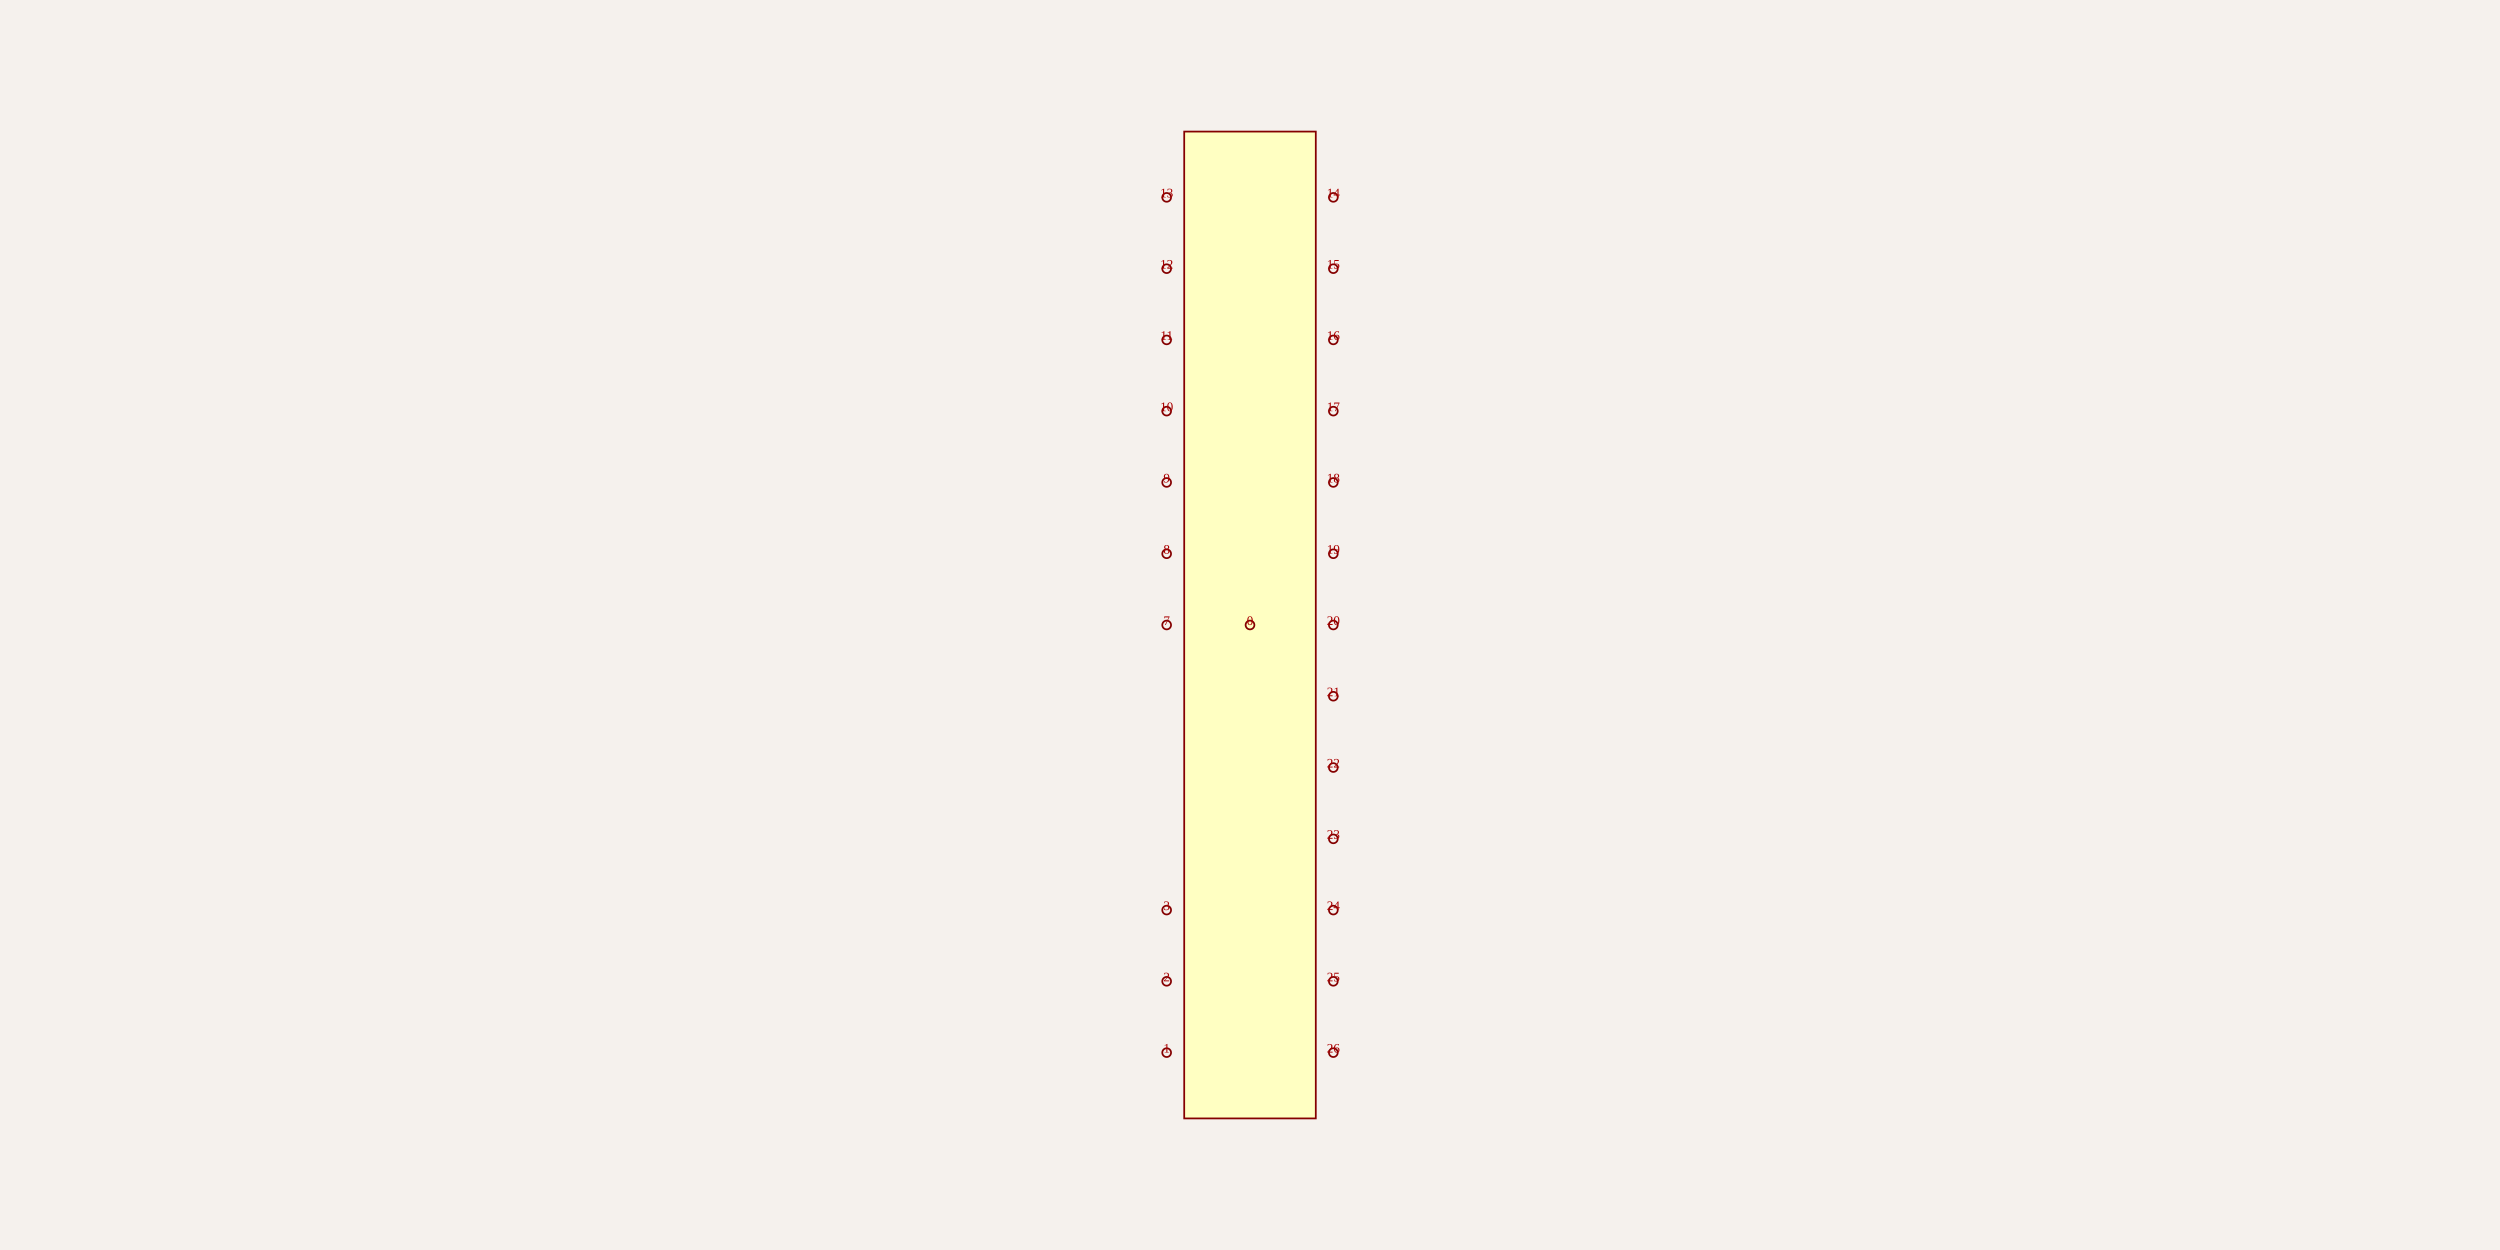
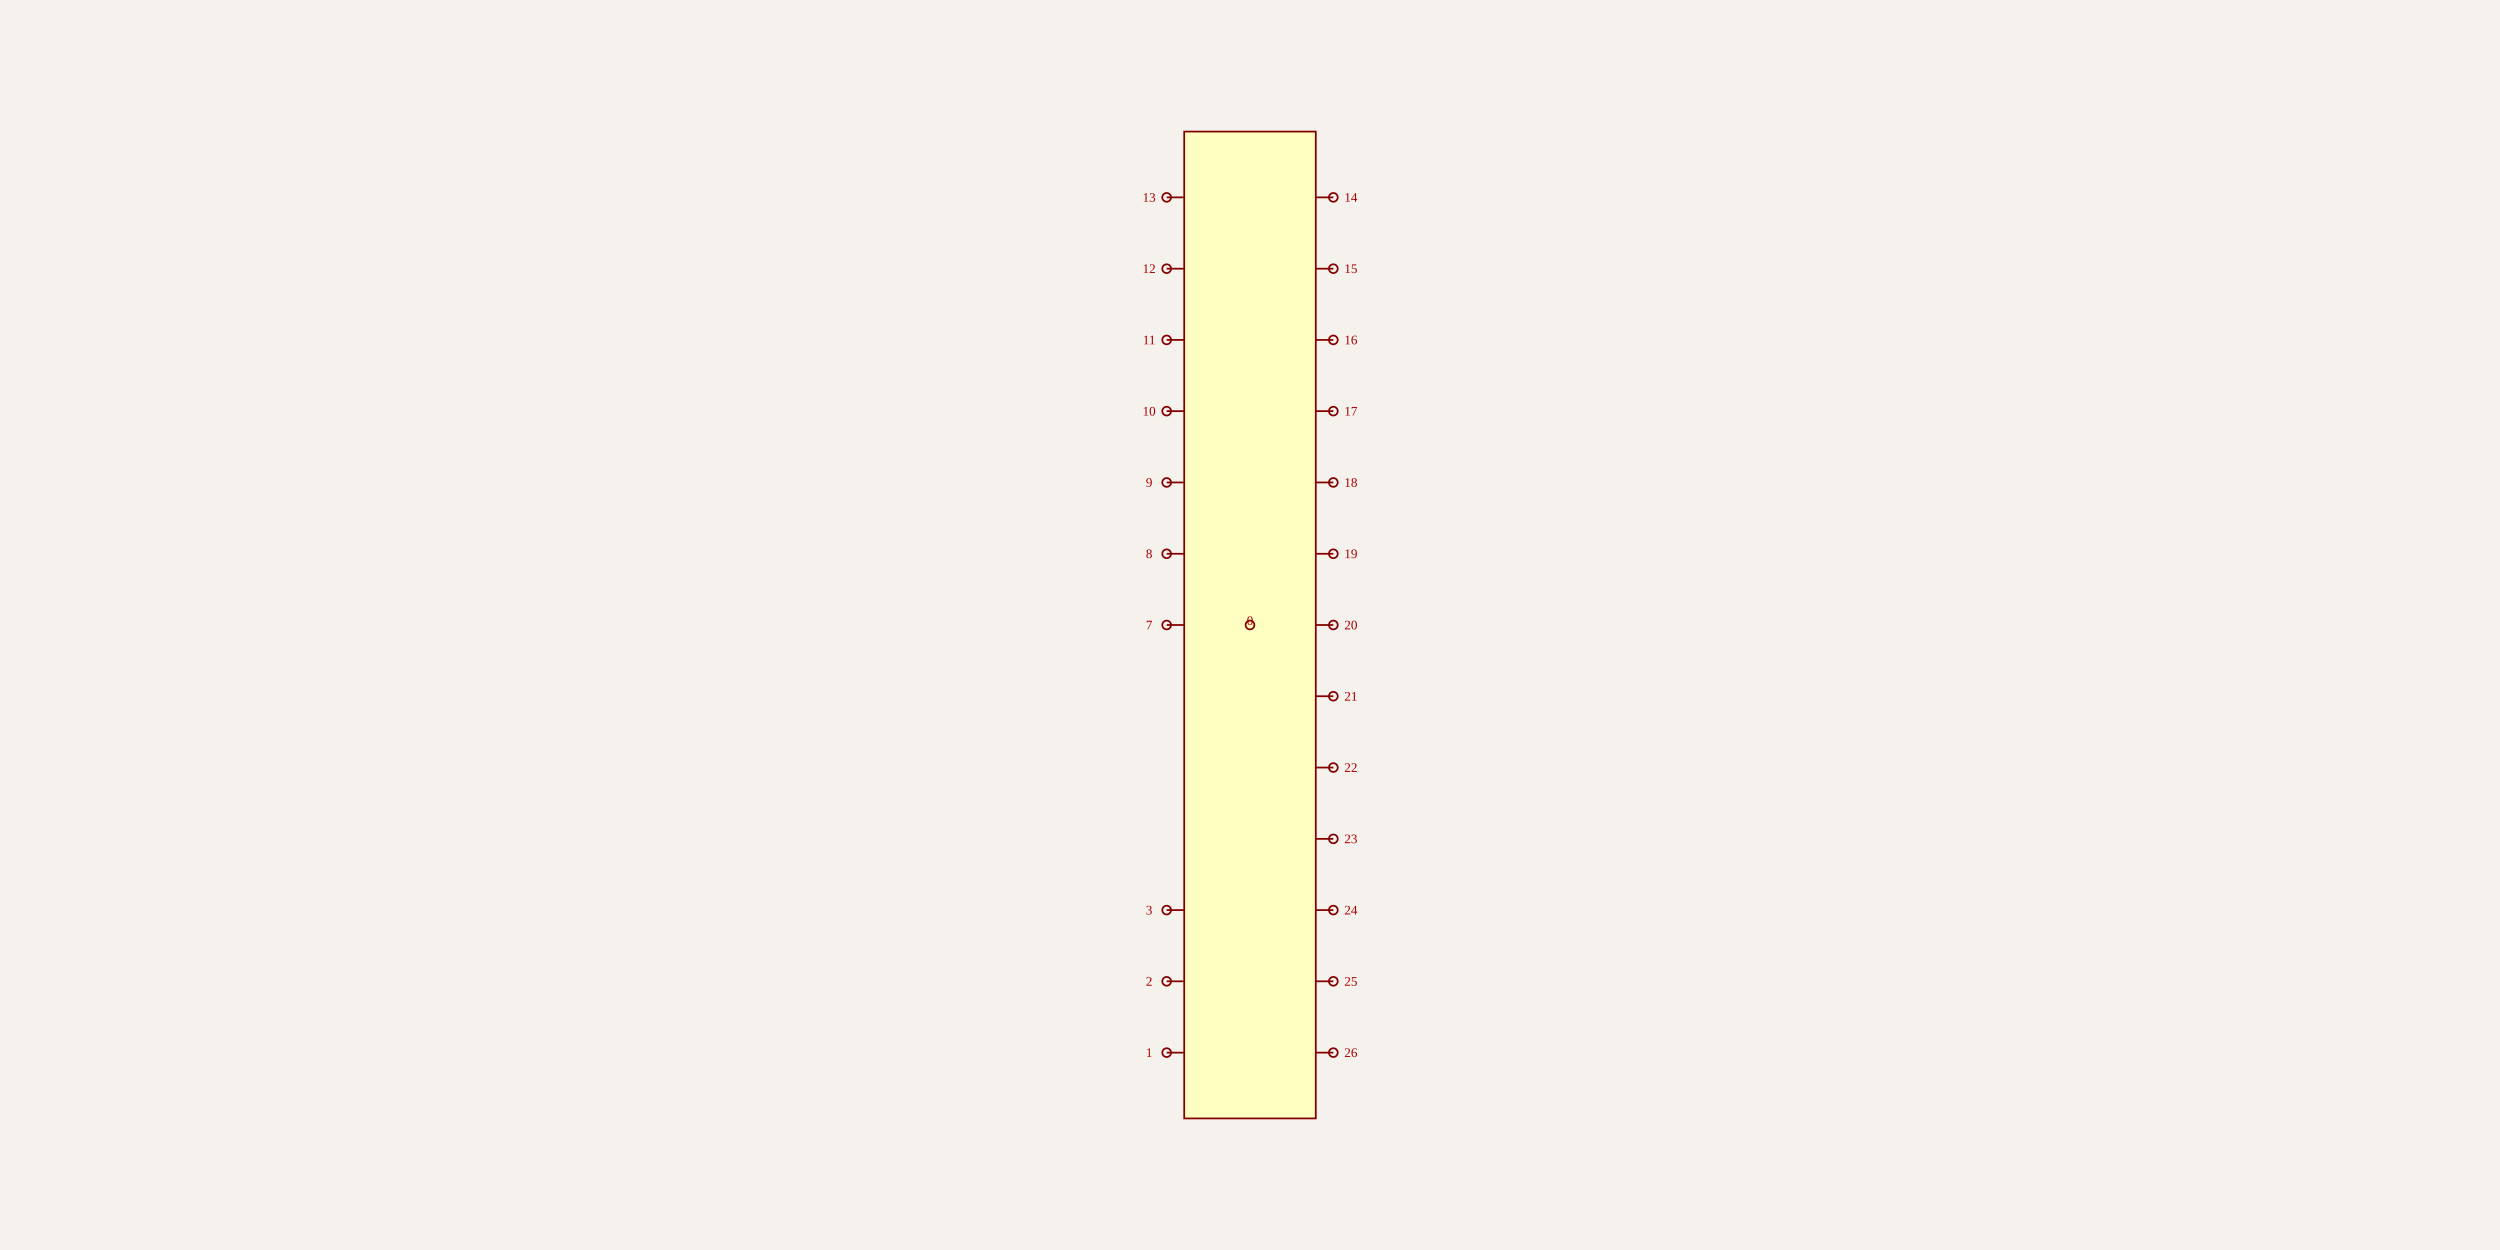
<svg xmlns="http://www.w3.org/2000/svg" width="1200" height="600" style="background-color: rgb(245, 241, 237)">
  <style>
              .boundary { fill: rgb(245, 241, 237); }
              .schematic-boundary { fill: none; stroke: #fff; stroke-width: 0.3; }
              .component { fill: none; stroke: rgb(132, 0, 0); }
              .chip { fill: rgb(255, 255, 194); stroke: rgb(132, 0, 0); }
              .component-pin { fill: none; stroke: rgb(132, 0, 0); }
              .trace { stroke: rgb(0, 150, 0); stroke-width: 0.842; fill: none; }
              .text { font-family: Arial, sans-serif; font-size: 8.421px; fill: rgb(0, 150, 0); }
              .pin-number { font-size: 6.316px; fill: rgb(169, 0, 0); }
              .port-label { fill: rgb(0, 100, 100); }
              .component-name { font-size: 10.526px; fill: rgb(0, 100, 100); }
            </style>
  <rect class="boundary" x="0" y="0" width="1200" height="600" />
  <g transform="translate(600, 300) rotate(0) scale(42.10526)">
    <rect class="component chip" x="-0.75" y="-5.625" width="1.5" height="11.25" stroke-width="0.02" />
-     <line class="component-pin" x1="-0.95" y1="4.875" x2="-0.95" y2="4.875" stroke-width="0.02" />
+     <line class="component-pin" x1="-0.95" y1="4.875" x2="-0.75" y2="4.875" stroke-width="0.02" />
    <circle class="component-pin" cx="-0.95" cy="4.875" r="0.05" stroke-width="0.02" />
-     <line class="component-pin" x1="-0.95" y1="4.062" x2="-0.95" y2="4.062" stroke-width="0.02" />
+     <line class="component-pin" x1="-0.95" y1="4.062" x2="-0.75" y2="4.062" stroke-width="0.02" />
    <circle class="component-pin" cx="-0.95" cy="4.062" r="0.05" stroke-width="0.02" />
    <line class="component-pin" x1="0" y1="0" x2="0" y2="0" stroke-width="0.02" />
    <circle class="component-pin" cx="0" cy="0" r="0.05" stroke-width="0.02" />
-     <line class="component-pin" x1="-0.95" y1="3.25" x2="-0.95" y2="3.25" stroke-width="0.02" />
+     <line class="component-pin" x1="-0.95" y1="3.25" x2="-0.75" y2="3.25" stroke-width="0.02" />
    <circle class="component-pin" cx="-0.95" cy="3.25" r="0.05" stroke-width="0.02" />
-     <line class="component-pin" x1="-0.95" y1="0" x2="-0.95" y2="0" stroke-width="0.02" />
+     <line class="component-pin" x1="-0.95" y1="0" x2="-0.75" y2="0" stroke-width="0.02" />
    <circle class="component-pin" cx="-0.95" cy="0" r="0.05" stroke-width="0.02" />
-     <line class="component-pin" x1="-0.95" y1="-0.812" x2="-0.95" y2="-0.812" stroke-width="0.02" />
+     <line class="component-pin" x1="-0.95" y1="-0.812" x2="-0.75" y2="-0.812" stroke-width="0.02" />
    <circle class="component-pin" cx="-0.95" cy="-0.812" r="0.05" stroke-width="0.02" />
-     <line class="component-pin" x1="-0.95" y1="-1.625" x2="-0.95" y2="-1.625" stroke-width="0.02" />
+     <line class="component-pin" x1="-0.95" y1="-1.625" x2="-0.75" y2="-1.625" stroke-width="0.02" />
    <circle class="component-pin" cx="-0.95" cy="-1.625" r="0.05" stroke-width="0.02" />
-     <line class="component-pin" x1="-0.95" y1="-2.438" x2="-0.95" y2="-2.438" stroke-width="0.02" />
+     <line class="component-pin" x1="-0.95" y1="-2.438" x2="-0.75" y2="-2.438" stroke-width="0.02" />
    <circle class="component-pin" cx="-0.95" cy="-2.438" r="0.05" stroke-width="0.02" />
-     <line class="component-pin" x1="-0.95" y1="-3.25" x2="-0.95" y2="-3.25" stroke-width="0.02" />
+     <line class="component-pin" x1="-0.95" y1="-3.25" x2="-0.75" y2="-3.25" stroke-width="0.02" />
    <circle class="component-pin" cx="-0.95" cy="-3.25" r="0.05" stroke-width="0.02" />
-     <line class="component-pin" x1="-0.95" y1="-4.062" x2="-0.95" y2="-4.062" stroke-width="0.02" />
+     <line class="component-pin" x1="-0.95" y1="-4.062" x2="-0.75" y2="-4.062" stroke-width="0.02" />
    <circle class="component-pin" cx="-0.95" cy="-4.062" r="0.05" stroke-width="0.02" />
-     <line class="component-pin" x1="-0.95" y1="-4.875" x2="-0.95" y2="-4.875" stroke-width="0.02" />
+     <line class="component-pin" x1="-0.95" y1="-4.875" x2="-0.75" y2="-4.875" stroke-width="0.02" />
    <circle class="component-pin" cx="-0.95" cy="-4.875" r="0.05" stroke-width="0.02" />
-     <line class="component-pin" x1="0.95" y1="-4.875" x2="0.95" y2="-4.875" stroke-width="0.02" />
+     <line class="component-pin" x1="0.95" y1="-4.875" x2="0.75" y2="-4.875" stroke-width="0.02" />
    <circle class="component-pin" cx="0.95" cy="-4.875" r="0.05" stroke-width="0.02" />
-     <line class="component-pin" x1="0.95" y1="-4.062" x2="0.95" y2="-4.062" stroke-width="0.02" />
+     <line class="component-pin" x1="0.95" y1="-4.062" x2="0.75" y2="-4.062" stroke-width="0.02" />
    <circle class="component-pin" cx="0.95" cy="-4.062" r="0.05" stroke-width="0.02" />
-     <line class="component-pin" x1="0.95" y1="-3.25" x2="0.95" y2="-3.25" stroke-width="0.02" />
+     <line class="component-pin" x1="0.95" y1="-3.25" x2="0.75" y2="-3.25" stroke-width="0.02" />
    <circle class="component-pin" cx="0.95" cy="-3.25" r="0.05" stroke-width="0.02" />
-     <line class="component-pin" x1="0.95" y1="-2.438" x2="0.95" y2="-2.438" stroke-width="0.02" />
+     <line class="component-pin" x1="0.95" y1="-2.438" x2="0.75" y2="-2.438" stroke-width="0.02" />
    <circle class="component-pin" cx="0.95" cy="-2.438" r="0.05" stroke-width="0.02" />
-     <line class="component-pin" x1="0.95" y1="-1.625" x2="0.95" y2="-1.625" stroke-width="0.02" />
+     <line class="component-pin" x1="0.95" y1="-1.625" x2="0.75" y2="-1.625" stroke-width="0.02" />
    <circle class="component-pin" cx="0.95" cy="-1.625" r="0.05" stroke-width="0.02" />
-     <line class="component-pin" x1="0.95" y1="-0.812" x2="0.95" y2="-0.812" stroke-width="0.02" />
+     <line class="component-pin" x1="0.95" y1="-0.812" x2="0.75" y2="-0.812" stroke-width="0.02" />
    <circle class="component-pin" cx="0.95" cy="-0.812" r="0.05" stroke-width="0.02" />
-     <line class="component-pin" x1="0.95" y1="0" x2="0.95" y2="0" stroke-width="0.02" />
+     <line class="component-pin" x1="0.95" y1="0" x2="0.75" y2="0" stroke-width="0.02" />
    <circle class="component-pin" cx="0.95" cy="0" r="0.05" stroke-width="0.02" />
-     <line class="component-pin" x1="0.95" y1="0.812" x2="0.95" y2="0.812" stroke-width="0.02" />
+     <line class="component-pin" x1="0.95" y1="0.812" x2="0.75" y2="0.812" stroke-width="0.02" />
    <circle class="component-pin" cx="0.95" cy="0.812" r="0.05" stroke-width="0.02" />
-     <line class="component-pin" x1="0.95" y1="1.625" x2="0.95" y2="1.625" stroke-width="0.02" />
+     <line class="component-pin" x1="0.95" y1="1.625" x2="0.75" y2="1.625" stroke-width="0.02" />
    <circle class="component-pin" cx="0.95" cy="1.625" r="0.05" stroke-width="0.02" />
-     <line class="component-pin" x1="0.95" y1="2.438" x2="0.95" y2="2.438" stroke-width="0.02" />
+     <line class="component-pin" x1="0.95" y1="2.438" x2="0.75" y2="2.438" stroke-width="0.02" />
    <circle class="component-pin" cx="0.95" cy="2.438" r="0.05" stroke-width="0.02" />
-     <line class="component-pin" x1="0.95" y1="3.25" x2="0.95" y2="3.25" stroke-width="0.02" />
+     <line class="component-pin" x1="0.95" y1="3.25" x2="0.75" y2="3.25" stroke-width="0.02" />
    <circle class="component-pin" cx="0.95" cy="3.25" r="0.05" stroke-width="0.02" />
-     <line class="component-pin" x1="0.95" y1="4.062" x2="0.95" y2="4.062" stroke-width="0.02" />
+     <line class="component-pin" x1="0.95" y1="4.062" x2="0.75" y2="4.062" stroke-width="0.02" />
    <circle class="component-pin" cx="0.95" cy="4.062" r="0.05" stroke-width="0.02" />
-     <line class="component-pin" x1="0.95" y1="4.875" x2="0.95" y2="4.875" stroke-width="0.02" />
+     <line class="component-pin" x1="0.95" y1="4.875" x2="0.75" y2="4.875" stroke-width="0.02" />
    <circle class="component-pin" cx="0.95" cy="4.875" r="0.05" stroke-width="0.02" />
  </g>
  <g>
-     <text class="pin-number" x="560" y="505.263" text-anchor="middle" dominant-baseline="auto" font-size="6.316">1</text>
-     <text class="pin-number" x="560" y="471.053" text-anchor="middle" dominant-baseline="auto" font-size="6.316">2</text>
+     <text class="pin-number" x="551.579" y="507.368" text-anchor="middle" dominant-baseline="auto" font-size="6.316">1</text>
+     <text class="pin-number" x="551.579" y="473.158" text-anchor="middle" dominant-baseline="auto" font-size="6.316">2</text>
    <text class="pin-number" x="600" y="300" text-anchor="middle" dominant-baseline="auto" font-size="6.316">0</text>
-     <text class="pin-number" x="560" y="436.842" text-anchor="middle" dominant-baseline="auto" font-size="6.316">3</text>
-     <text class="pin-number" x="560" y="300" text-anchor="middle" dominant-baseline="auto" font-size="6.316">7</text>
-     <text class="pin-number" x="560" y="265.789" text-anchor="middle" dominant-baseline="auto" font-size="6.316">8</text>
-     <text class="pin-number" x="560" y="231.579" text-anchor="middle" dominant-baseline="auto" font-size="6.316">9</text>
-     <text class="pin-number" x="560" y="197.368" text-anchor="middle" dominant-baseline="auto" font-size="6.316">10</text>
-     <text class="pin-number" x="560" y="163.158" text-anchor="middle" dominant-baseline="auto" font-size="6.316">11</text>
-     <text class="pin-number" x="560" y="128.947" text-anchor="middle" dominant-baseline="auto" font-size="6.316">12</text>
-     <text class="pin-number" x="560" y="94.737" text-anchor="middle" dominant-baseline="auto" font-size="6.316">13</text>
-     <text class="pin-number" x="640" y="94.737" text-anchor="middle" dominant-baseline="auto" font-size="6.316">14</text>
-     <text class="pin-number" x="640" y="128.947" text-anchor="middle" dominant-baseline="auto" font-size="6.316">15</text>
-     <text class="pin-number" x="640" y="163.158" text-anchor="middle" dominant-baseline="auto" font-size="6.316">16</text>
-     <text class="pin-number" x="640" y="197.368" text-anchor="middle" dominant-baseline="auto" font-size="6.316">17</text>
-     <text class="pin-number" x="640" y="231.579" text-anchor="middle" dominant-baseline="auto" font-size="6.316">18</text>
-     <text class="pin-number" x="640" y="265.789" text-anchor="middle" dominant-baseline="auto" font-size="6.316">19</text>
-     <text class="pin-number" x="640" y="300" text-anchor="middle" dominant-baseline="auto" font-size="6.316">20</text>
-     <text class="pin-number" x="640" y="334.211" text-anchor="middle" dominant-baseline="auto" font-size="6.316">21</text>
-     <text class="pin-number" x="640" y="368.421" text-anchor="middle" dominant-baseline="auto" font-size="6.316">22</text>
-     <text class="pin-number" x="640" y="402.632" text-anchor="middle" dominant-baseline="auto" font-size="6.316">23</text>
-     <text class="pin-number" x="640" y="436.842" text-anchor="middle" dominant-baseline="auto" font-size="6.316">24</text>
-     <text class="pin-number" x="640" y="471.053" text-anchor="middle" dominant-baseline="auto" font-size="6.316">25</text>
-     <text class="pin-number" x="640" y="505.263" text-anchor="middle" dominant-baseline="auto" font-size="6.316">26</text>
+     <text class="pin-number" x="551.579" y="438.947" text-anchor="middle" dominant-baseline="auto" font-size="6.316">3</text>
+     <text class="pin-number" x="551.579" y="302.105" text-anchor="middle" dominant-baseline="auto" font-size="6.316">7</text>
+     <text class="pin-number" x="551.579" y="267.895" text-anchor="middle" dominant-baseline="auto" font-size="6.316">8</text>
+     <text class="pin-number" x="551.579" y="233.684" text-anchor="middle" dominant-baseline="auto" font-size="6.316">9</text>
+     <text class="pin-number" x="551.579" y="199.474" text-anchor="middle" dominant-baseline="auto" font-size="6.316">10</text>
+     <text class="pin-number" x="551.579" y="165.263" text-anchor="middle" dominant-baseline="auto" font-size="6.316">11</text>
+     <text class="pin-number" x="551.579" y="131.053" text-anchor="middle" dominant-baseline="auto" font-size="6.316">12</text>
+     <text class="pin-number" x="551.579" y="96.842" text-anchor="middle" dominant-baseline="auto" font-size="6.316">13</text>
+     <text class="pin-number" x="648.421" y="96.842" text-anchor="middle" dominant-baseline="auto" font-size="6.316">14</text>
+     <text class="pin-number" x="648.421" y="131.053" text-anchor="middle" dominant-baseline="auto" font-size="6.316">15</text>
+     <text class="pin-number" x="648.421" y="165.263" text-anchor="middle" dominant-baseline="auto" font-size="6.316">16</text>
+     <text class="pin-number" x="648.421" y="199.474" text-anchor="middle" dominant-baseline="auto" font-size="6.316">17</text>
+     <text class="pin-number" x="648.421" y="233.684" text-anchor="middle" dominant-baseline="auto" font-size="6.316">18</text>
+     <text class="pin-number" x="648.421" y="267.895" text-anchor="middle" dominant-baseline="auto" font-size="6.316">19</text>
+     <text class="pin-number" x="648.421" y="302.105" text-anchor="middle" dominant-baseline="auto" font-size="6.316">20</text>
+     <text class="pin-number" x="648.421" y="336.316" text-anchor="middle" dominant-baseline="auto" font-size="6.316">21</text>
+     <text class="pin-number" x="648.421" y="370.526" text-anchor="middle" dominant-baseline="auto" font-size="6.316">22</text>
+     <text class="pin-number" x="648.421" y="404.737" text-anchor="middle" dominant-baseline="auto" font-size="6.316">23</text>
+     <text class="pin-number" x="648.421" y="438.947" text-anchor="middle" dominant-baseline="auto" font-size="6.316">24</text>
+     <text class="pin-number" x="648.421" y="473.158" text-anchor="middle" dominant-baseline="auto" font-size="6.316">25</text>
+     <text class="pin-number" x="648.421" y="507.368" text-anchor="middle" dominant-baseline="auto" font-size="6.316">26</text>
  </g>
</svg>
